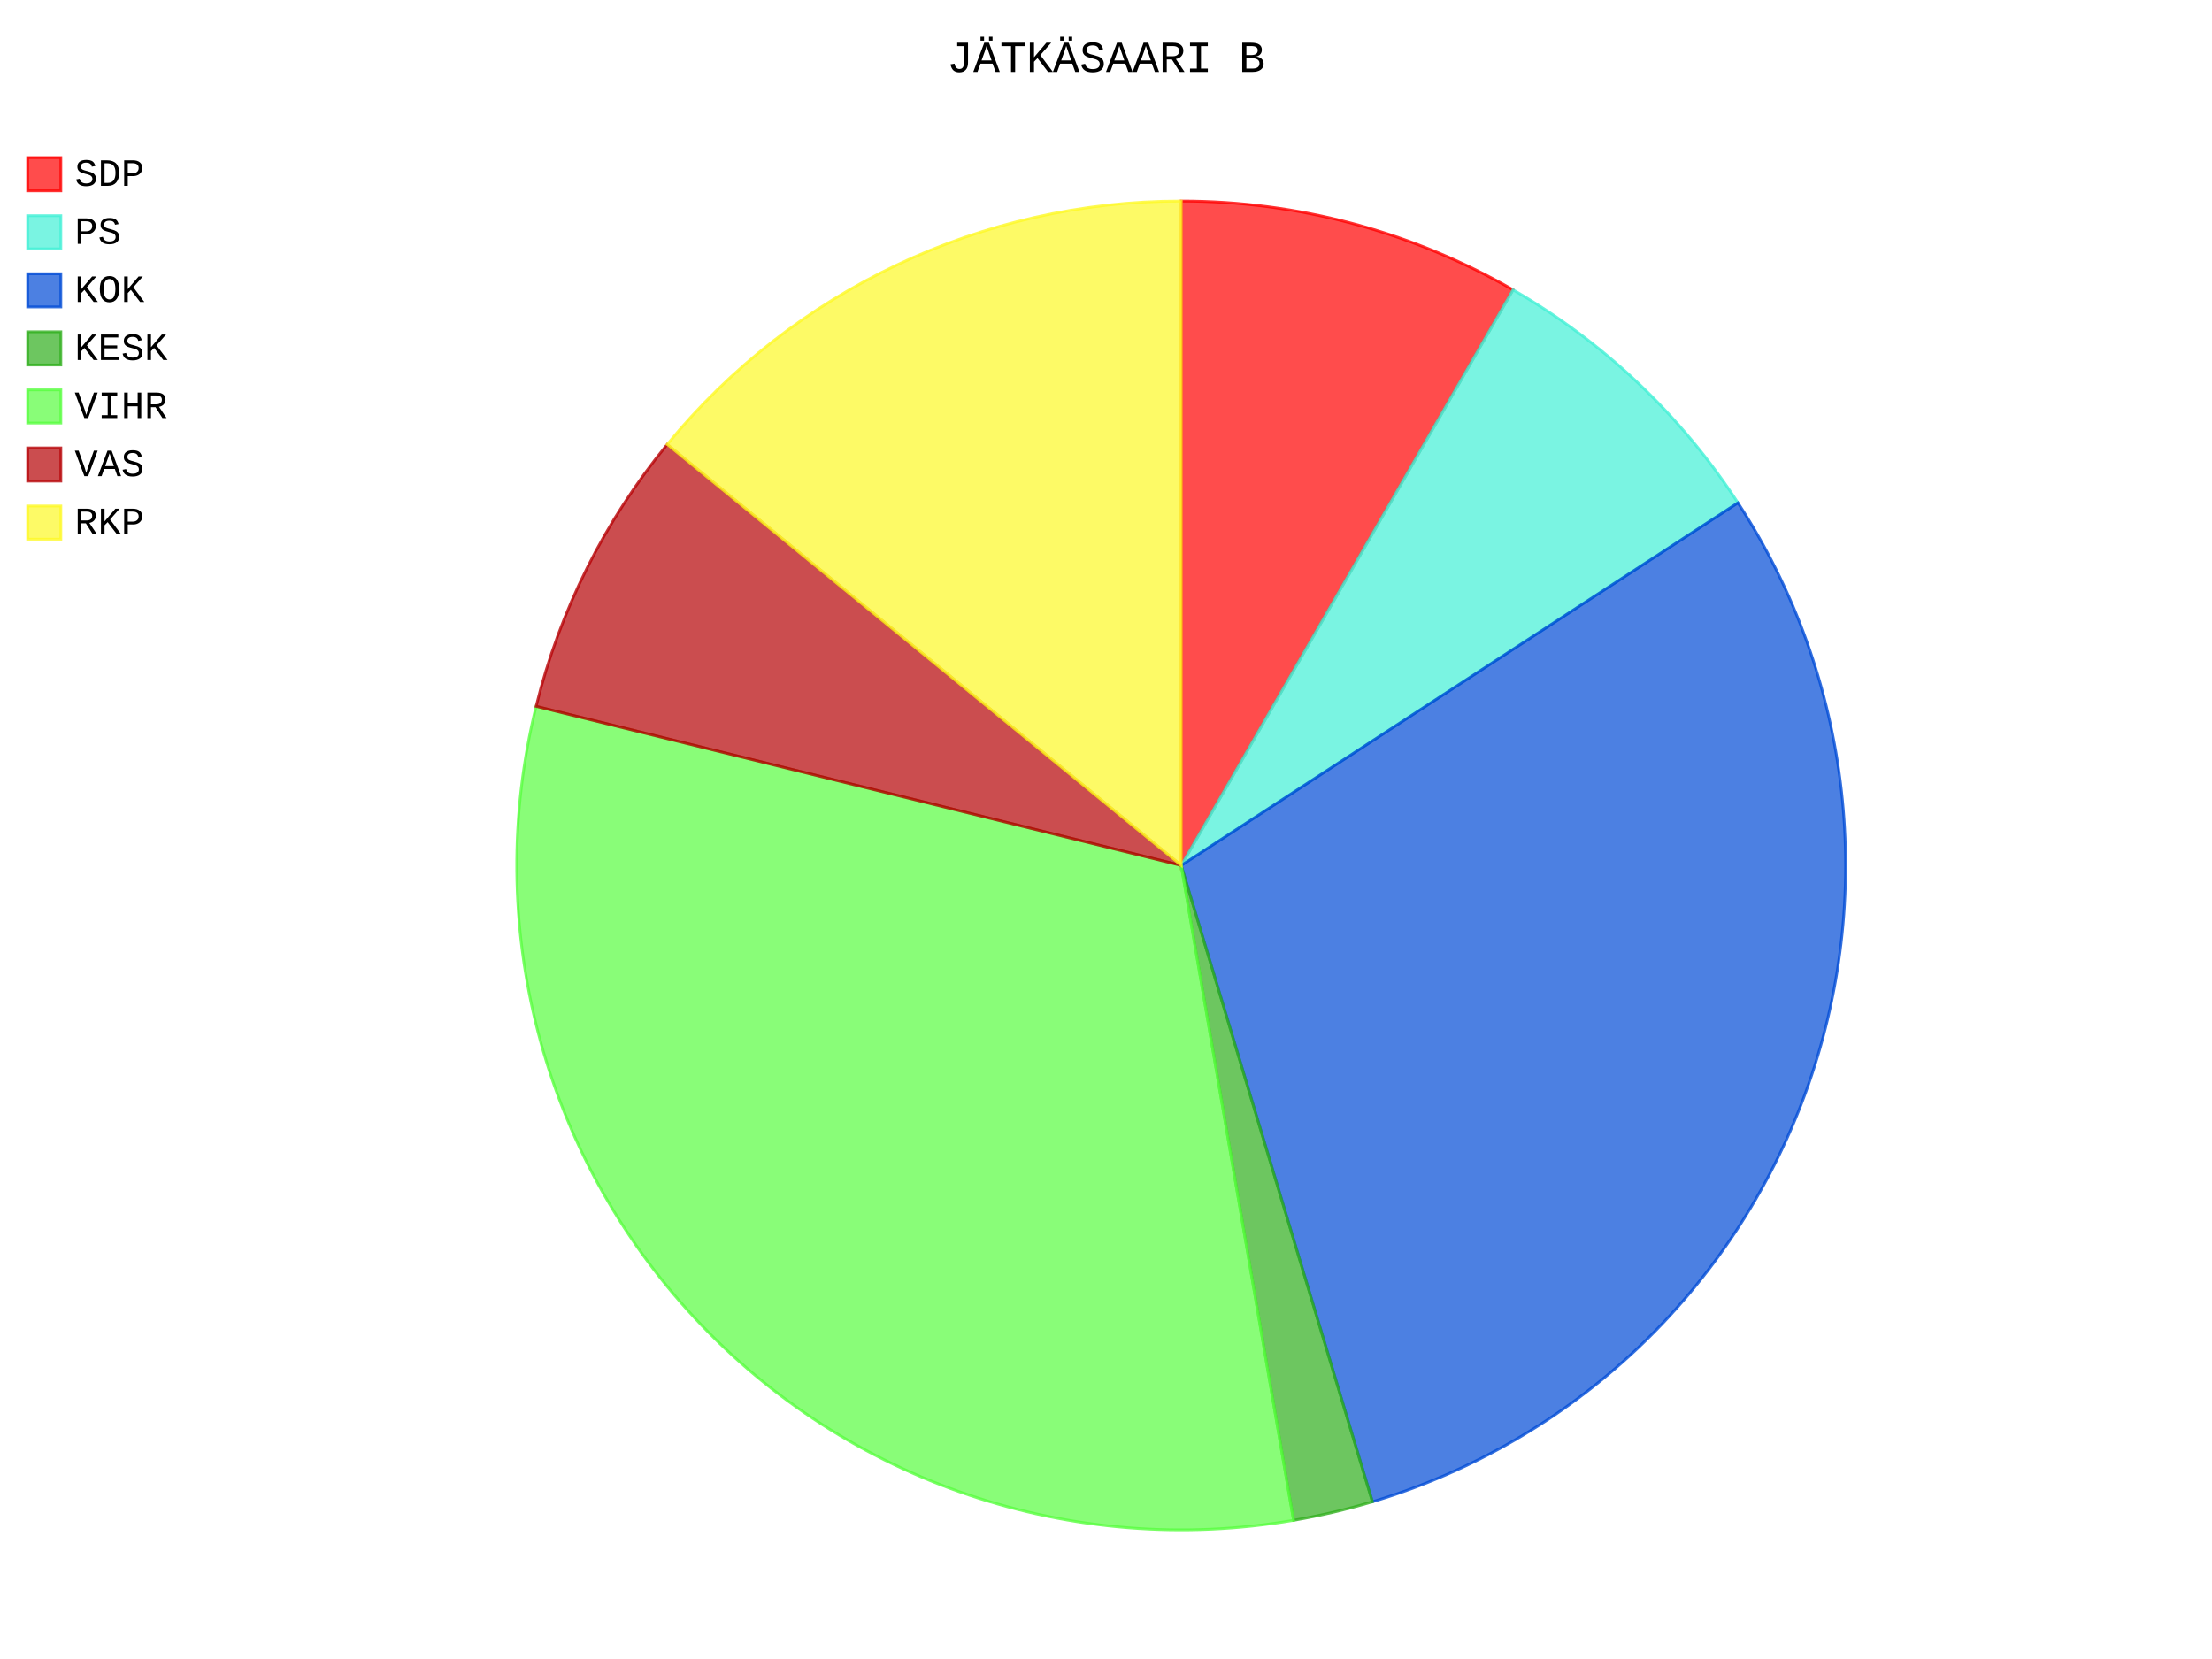
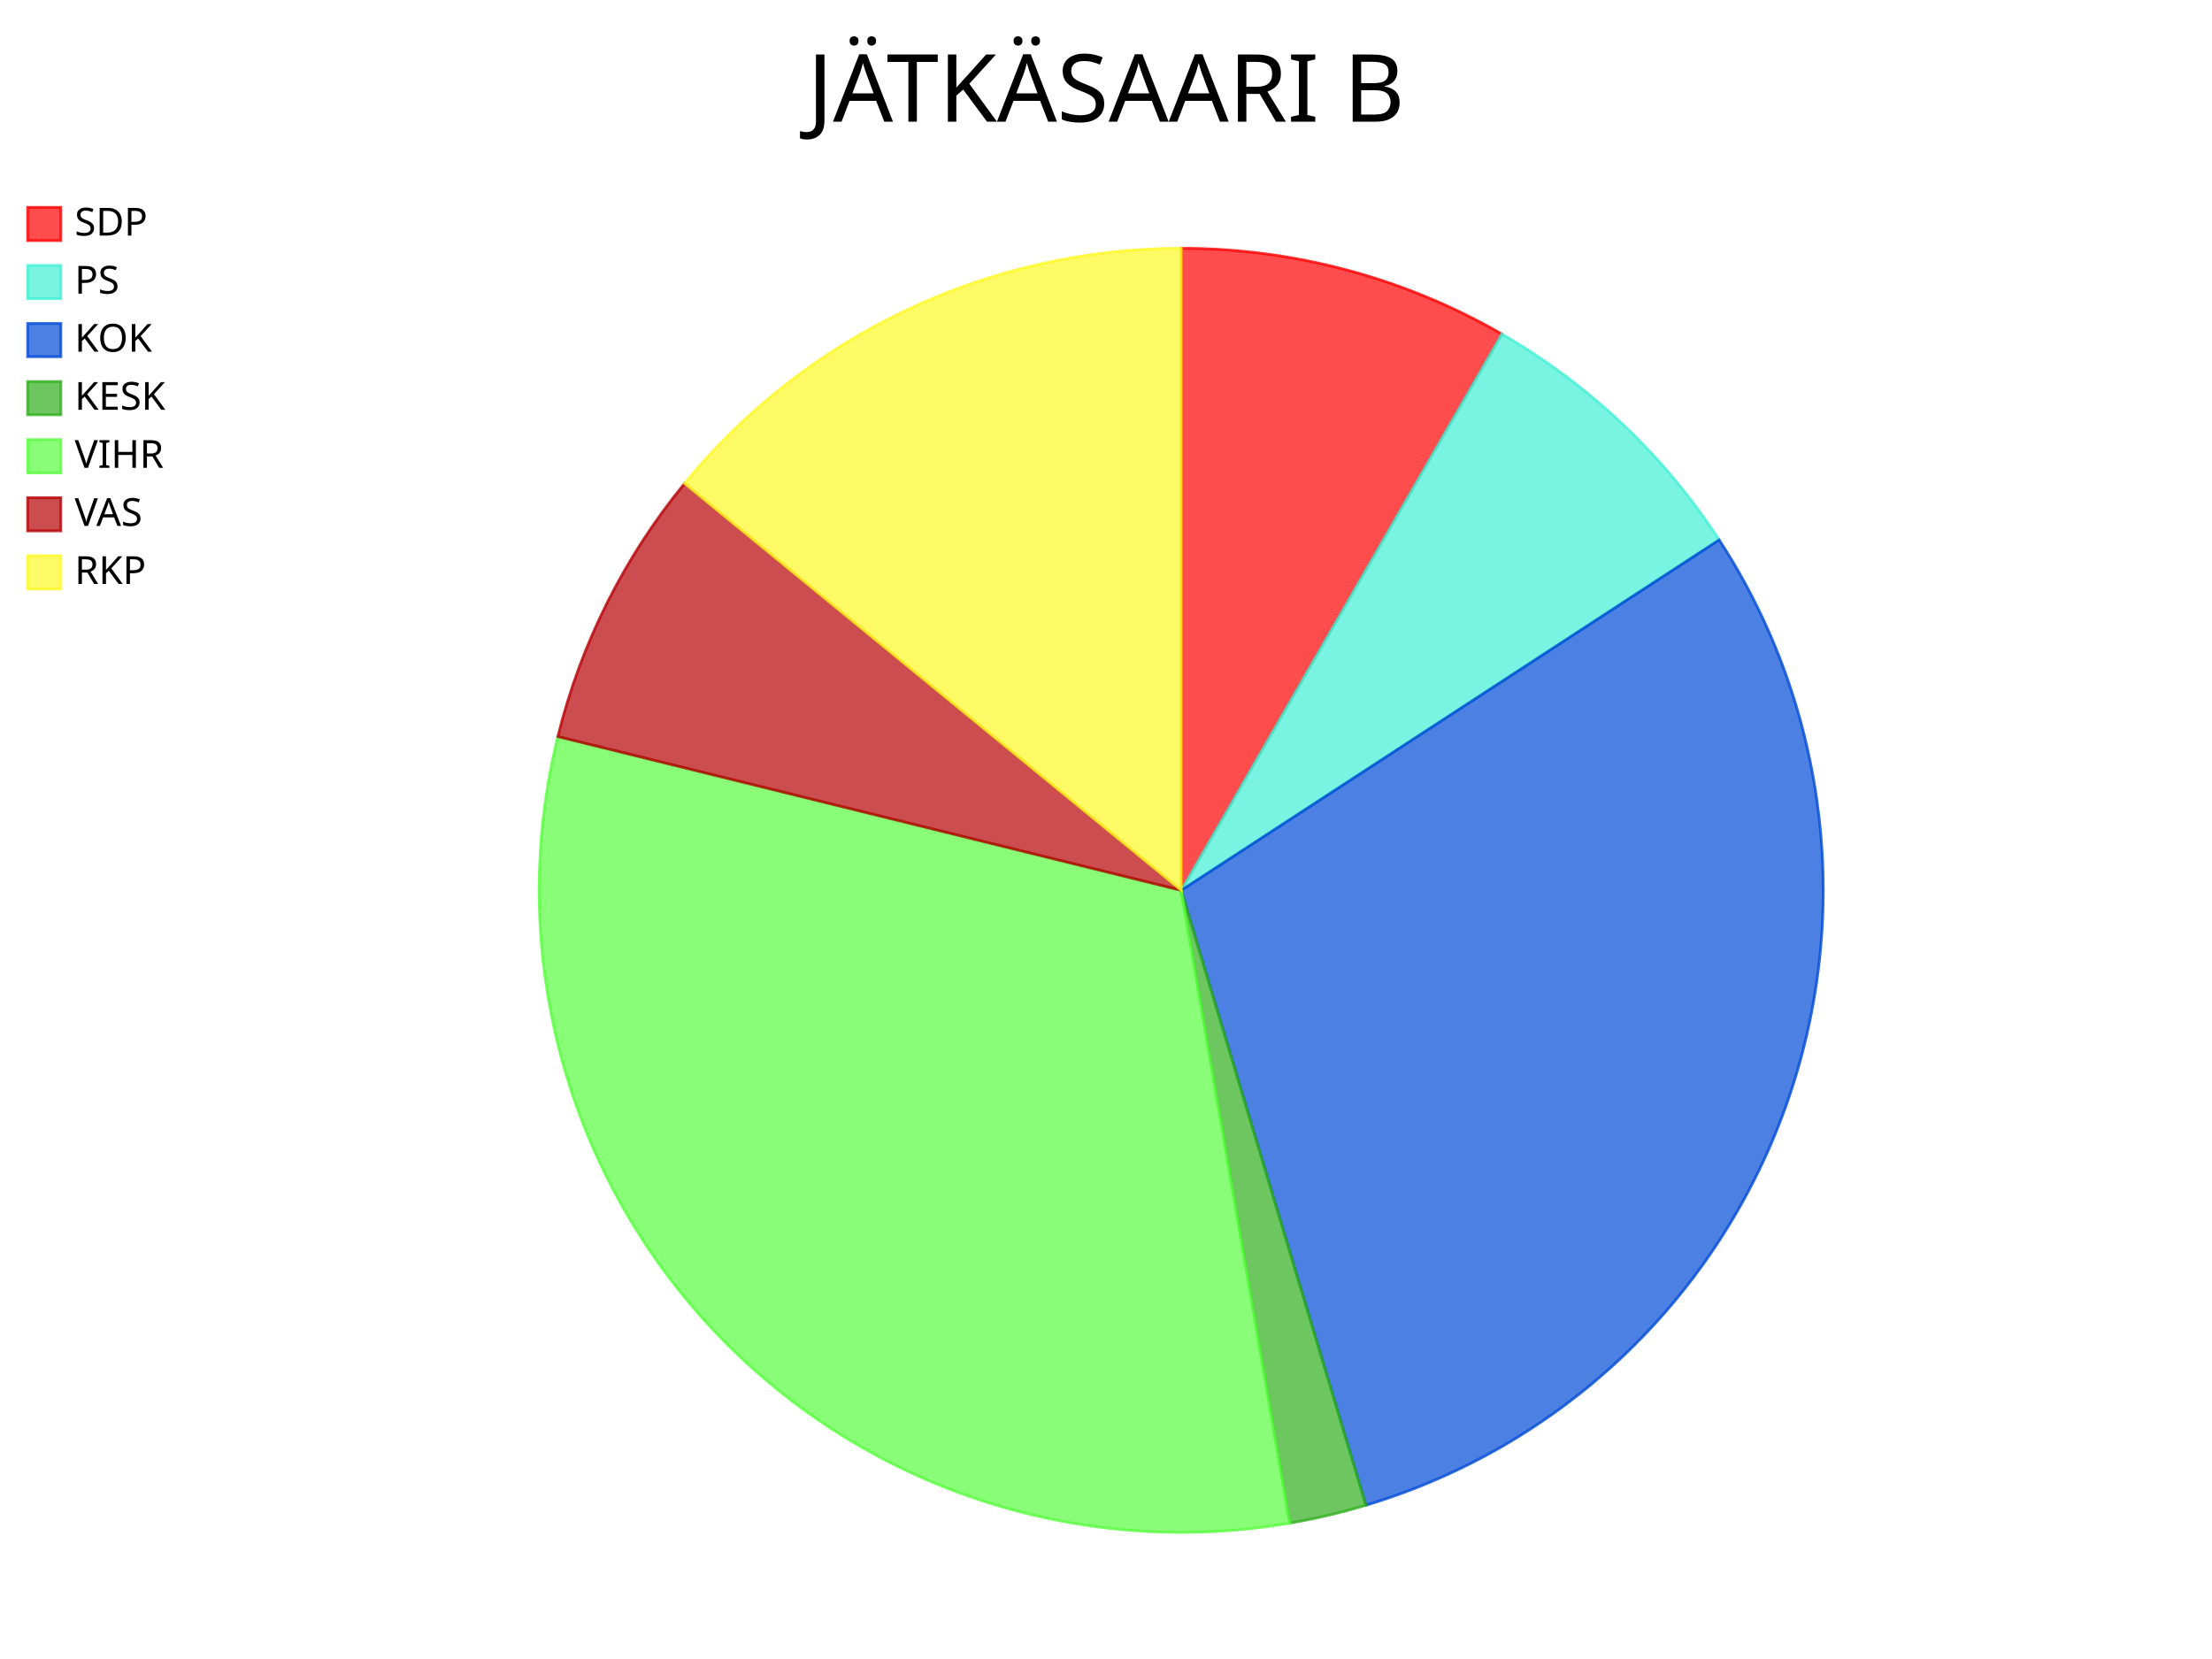
- <svg xmlns="http://www.w3.org/2000/svg" class="pygal-chart" id="chart-b3c569fd-09d5-4022-8f4c-1e2a2d16442d" viewBox="0 0 800 600">
+ <svg xmlns="http://www.w3.org/2000/svg" class="pygal-chart" id="chart-48c1712c-112f-4098-936d-9c67cf9cd140" viewBox="0 0 800 600">
  <defs>
-     <style type="text/css">#chart-b3c569fd-09d5-4022-8f4c-1e2a2d16442d{-webkit-user-select:none;-webkit-font-smoothing:antialiased;font-family:Consolas,"Liberation Mono",Menlo,Courier,monospace}#chart-b3c569fd-09d5-4022-8f4c-1e2a2d16442d .title{font-family:Consolas,"Liberation Mono",Menlo,Courier,monospace;font-size:16px}#chart-b3c569fd-09d5-4022-8f4c-1e2a2d16442d .legends .legend text{font-family:Consolas,"Liberation Mono",Menlo,Courier,monospace;font-size:14px}#chart-b3c569fd-09d5-4022-8f4c-1e2a2d16442d .axis text{font-family:Consolas,"Liberation Mono",Menlo,Courier,monospace;font-size:10px}#chart-b3c569fd-09d5-4022-8f4c-1e2a2d16442d .axis text.major{font-family:Consolas,"Liberation Mono",Menlo,Courier,monospace;font-size:10px}#chart-b3c569fd-09d5-4022-8f4c-1e2a2d16442d .text-overlay text.value{font-family:Consolas,"Liberation Mono",Menlo,Courier,monospace;font-size:16px}#chart-b3c569fd-09d5-4022-8f4c-1e2a2d16442d .text-overlay text.label{font-family:Consolas,"Liberation Mono",Menlo,Courier,monospace;font-size:10px}#chart-b3c569fd-09d5-4022-8f4c-1e2a2d16442d .tooltip{font-family:Consolas,"Liberation Mono",Menlo,Courier,monospace;font-size:14px}#chart-b3c569fd-09d5-4022-8f4c-1e2a2d16442d text.no_data{font-family:Consolas,"Liberation Mono",Menlo,Courier,monospace;font-size:64px}
- #chart-b3c569fd-09d5-4022-8f4c-1e2a2d16442d{background-color:#ffffff}#chart-b3c569fd-09d5-4022-8f4c-1e2a2d16442d path,#chart-b3c569fd-09d5-4022-8f4c-1e2a2d16442d line,#chart-b3c569fd-09d5-4022-8f4c-1e2a2d16442d rect,#chart-b3c569fd-09d5-4022-8f4c-1e2a2d16442d circle{-webkit-transition:300ms ease-in;-moz-transition:300ms ease-in;transition:300ms ease-in}#chart-b3c569fd-09d5-4022-8f4c-1e2a2d16442d .graph &gt; .background{fill:#ffffff}#chart-b3c569fd-09d5-4022-8f4c-1e2a2d16442d .plot &gt; .background{fill:#ffffff}#chart-b3c569fd-09d5-4022-8f4c-1e2a2d16442d .graph{fill:#000000}#chart-b3c569fd-09d5-4022-8f4c-1e2a2d16442d text.no_data{fill:#000000}#chart-b3c569fd-09d5-4022-8f4c-1e2a2d16442d .title{fill:#000000}#chart-b3c569fd-09d5-4022-8f4c-1e2a2d16442d .legends .legend text{fill:#000000}#chart-b3c569fd-09d5-4022-8f4c-1e2a2d16442d .legends .legend:hover text{fill:#000000}#chart-b3c569fd-09d5-4022-8f4c-1e2a2d16442d .axis .line{stroke:#000000}#chart-b3c569fd-09d5-4022-8f4c-1e2a2d16442d .axis .guide.line{stroke:#000000}#chart-b3c569fd-09d5-4022-8f4c-1e2a2d16442d .axis .major.line{stroke:#000000}#chart-b3c569fd-09d5-4022-8f4c-1e2a2d16442d .axis text.major{fill:#000000}#chart-b3c569fd-09d5-4022-8f4c-1e2a2d16442d .axis.y .guides:hover .guide.line,#chart-b3c569fd-09d5-4022-8f4c-1e2a2d16442d .line-graph .axis.x .guides:hover .guide.line,#chart-b3c569fd-09d5-4022-8f4c-1e2a2d16442d .stackedline-graph .axis.x .guides:hover .guide.line,#chart-b3c569fd-09d5-4022-8f4c-1e2a2d16442d .xy-graph .axis.x .guides:hover .guide.line{stroke:#000000}#chart-b3c569fd-09d5-4022-8f4c-1e2a2d16442d .axis .guides:hover text{fill:#000000}#chart-b3c569fd-09d5-4022-8f4c-1e2a2d16442d .reactive{fill-opacity:.7;stroke-opacity:.8}#chart-b3c569fd-09d5-4022-8f4c-1e2a2d16442d .ci{stroke:#000000}#chart-b3c569fd-09d5-4022-8f4c-1e2a2d16442d .reactive.active,#chart-b3c569fd-09d5-4022-8f4c-1e2a2d16442d .active .reactive{fill-opacity:.9;stroke-opacity:.9;stroke-width:4}#chart-b3c569fd-09d5-4022-8f4c-1e2a2d16442d .ci .reactive.active{stroke-width:1.5}#chart-b3c569fd-09d5-4022-8f4c-1e2a2d16442d .series text{fill:#000000}#chart-b3c569fd-09d5-4022-8f4c-1e2a2d16442d .tooltip rect{fill:#ffffff;stroke:#000000;-webkit-transition:opacity 300ms ease-in;-moz-transition:opacity 300ms ease-in;transition:opacity 300ms ease-in}#chart-b3c569fd-09d5-4022-8f4c-1e2a2d16442d .tooltip .label{fill:#000000}#chart-b3c569fd-09d5-4022-8f4c-1e2a2d16442d .tooltip .label{fill:#000000}#chart-b3c569fd-09d5-4022-8f4c-1e2a2d16442d .tooltip .legend{font-size:.8em;fill:#000000}#chart-b3c569fd-09d5-4022-8f4c-1e2a2d16442d .tooltip .x_label{font-size:.6em;fill:#000000}#chart-b3c569fd-09d5-4022-8f4c-1e2a2d16442d .tooltip .xlink{font-size:.5em;text-decoration:underline}#chart-b3c569fd-09d5-4022-8f4c-1e2a2d16442d .tooltip .value{font-size:1.5em}#chart-b3c569fd-09d5-4022-8f4c-1e2a2d16442d .bound{font-size:.5em}#chart-b3c569fd-09d5-4022-8f4c-1e2a2d16442d .max-value{font-size:.75em;fill:#000000}#chart-b3c569fd-09d5-4022-8f4c-1e2a2d16442d .map-element{fill:#ffffff;stroke:#000000 !important}#chart-b3c569fd-09d5-4022-8f4c-1e2a2d16442d .map-element .reactive{fill-opacity:inherit;stroke-opacity:inherit}#chart-b3c569fd-09d5-4022-8f4c-1e2a2d16442d .color-0,#chart-b3c569fd-09d5-4022-8f4c-1e2a2d16442d .color-0 a:visited{stroke:#ff0000;fill:#ff0000}#chart-b3c569fd-09d5-4022-8f4c-1e2a2d16442d .color-1,#chart-b3c569fd-09d5-4022-8f4c-1e2a2d16442d .color-1 a:visited{stroke:#42f0d6;fill:#42f0d6}#chart-b3c569fd-09d5-4022-8f4c-1e2a2d16442d .color-2,#chart-b3c569fd-09d5-4022-8f4c-1e2a2d16442d .color-2 a:visited{stroke:#004bd6;fill:#004bd6}#chart-b3c569fd-09d5-4022-8f4c-1e2a2d16442d .color-3,#chart-b3c569fd-09d5-4022-8f4c-1e2a2d16442d .color-3 a:visited{stroke:#30af1d;fill:#30af1d}#chart-b3c569fd-09d5-4022-8f4c-1e2a2d16442d .color-4,#chart-b3c569fd-09d5-4022-8f4c-1e2a2d16442d .color-4 a:visited{stroke:#58fd3f;fill:#58fd3f}#chart-b3c569fd-09d5-4022-8f4c-1e2a2d16442d .color-5,#chart-b3c569fd-09d5-4022-8f4c-1e2a2d16442d .color-5 a:visited{stroke:#b60205;fill:#b60205}#chart-b3c569fd-09d5-4022-8f4c-1e2a2d16442d .color-6,#chart-b3c569fd-09d5-4022-8f4c-1e2a2d16442d .color-6 a:visited{stroke:#fdf926;fill:#fdf926}#chart-b3c569fd-09d5-4022-8f4c-1e2a2d16442d .text-overlay .color-0 text{fill:black}#chart-b3c569fd-09d5-4022-8f4c-1e2a2d16442d .text-overlay .color-1 text{fill:black}#chart-b3c569fd-09d5-4022-8f4c-1e2a2d16442d .text-overlay .color-2 text{fill:black}#chart-b3c569fd-09d5-4022-8f4c-1e2a2d16442d .text-overlay .color-3 text{fill:black}#chart-b3c569fd-09d5-4022-8f4c-1e2a2d16442d .text-overlay .color-4 text{fill:black}#chart-b3c569fd-09d5-4022-8f4c-1e2a2d16442d .text-overlay .color-5 text{fill:black}#chart-b3c569fd-09d5-4022-8f4c-1e2a2d16442d .text-overlay .color-6 text{fill:black}
- #chart-b3c569fd-09d5-4022-8f4c-1e2a2d16442d text.no_data{text-anchor:middle}#chart-b3c569fd-09d5-4022-8f4c-1e2a2d16442d .guide.line{fill:none}#chart-b3c569fd-09d5-4022-8f4c-1e2a2d16442d .centered{text-anchor:middle}#chart-b3c569fd-09d5-4022-8f4c-1e2a2d16442d .title{text-anchor:middle}#chart-b3c569fd-09d5-4022-8f4c-1e2a2d16442d .legends .legend text{fill-opacity:1}#chart-b3c569fd-09d5-4022-8f4c-1e2a2d16442d .axis.x text{text-anchor:middle}#chart-b3c569fd-09d5-4022-8f4c-1e2a2d16442d .axis.x:not(.web) text[transform]{text-anchor:start}#chart-b3c569fd-09d5-4022-8f4c-1e2a2d16442d .axis.x:not(.web) text[transform].backwards{text-anchor:end}#chart-b3c569fd-09d5-4022-8f4c-1e2a2d16442d .axis.y text{text-anchor:end}#chart-b3c569fd-09d5-4022-8f4c-1e2a2d16442d .axis.y text[transform].backwards{text-anchor:start}#chart-b3c569fd-09d5-4022-8f4c-1e2a2d16442d .axis.y2 text{text-anchor:start}#chart-b3c569fd-09d5-4022-8f4c-1e2a2d16442d .axis.y2 text[transform].backwards{text-anchor:end}#chart-b3c569fd-09d5-4022-8f4c-1e2a2d16442d .axis .guide.line{stroke-dasharray:4,4}#chart-b3c569fd-09d5-4022-8f4c-1e2a2d16442d .axis .major.guide.line{stroke-dasharray:6,6}#chart-b3c569fd-09d5-4022-8f4c-1e2a2d16442d .horizontal .axis.y .guide.line,#chart-b3c569fd-09d5-4022-8f4c-1e2a2d16442d .horizontal .axis.y2 .guide.line,#chart-b3c569fd-09d5-4022-8f4c-1e2a2d16442d .vertical .axis.x .guide.line{opacity:0}#chart-b3c569fd-09d5-4022-8f4c-1e2a2d16442d .horizontal .axis.always_show .guide.line,#chart-b3c569fd-09d5-4022-8f4c-1e2a2d16442d .vertical .axis.always_show .guide.line{opacity:1 !important}#chart-b3c569fd-09d5-4022-8f4c-1e2a2d16442d .axis.y .guides:hover .guide.line,#chart-b3c569fd-09d5-4022-8f4c-1e2a2d16442d .axis.y2 .guides:hover .guide.line,#chart-b3c569fd-09d5-4022-8f4c-1e2a2d16442d .axis.x .guides:hover .guide.line{opacity:1}#chart-b3c569fd-09d5-4022-8f4c-1e2a2d16442d .axis .guides:hover text{opacity:1}#chart-b3c569fd-09d5-4022-8f4c-1e2a2d16442d .nofill{fill:none}#chart-b3c569fd-09d5-4022-8f4c-1e2a2d16442d .subtle-fill{fill-opacity:.2}#chart-b3c569fd-09d5-4022-8f4c-1e2a2d16442d .dot{stroke-width:1px;fill-opacity:1}#chart-b3c569fd-09d5-4022-8f4c-1e2a2d16442d .dot.active{stroke-width:5px}#chart-b3c569fd-09d5-4022-8f4c-1e2a2d16442d .dot.negative{fill:transparent}#chart-b3c569fd-09d5-4022-8f4c-1e2a2d16442d text,#chart-b3c569fd-09d5-4022-8f4c-1e2a2d16442d tspan{stroke:none !important}#chart-b3c569fd-09d5-4022-8f4c-1e2a2d16442d .series text.active{opacity:1}#chart-b3c569fd-09d5-4022-8f4c-1e2a2d16442d .tooltip rect{fill-opacity:.95;stroke-width:.5}#chart-b3c569fd-09d5-4022-8f4c-1e2a2d16442d .tooltip text{fill-opacity:1}#chart-b3c569fd-09d5-4022-8f4c-1e2a2d16442d .showable{visibility:hidden}#chart-b3c569fd-09d5-4022-8f4c-1e2a2d16442d .showable.shown{visibility:visible}#chart-b3c569fd-09d5-4022-8f4c-1e2a2d16442d .gauge-background{fill:rgba(229,229,229,1);stroke:none}#chart-b3c569fd-09d5-4022-8f4c-1e2a2d16442d .bg-lines{stroke:#ffffff;stroke-width:2px}</style>
+     <style type="text/css">#chart-48c1712c-112f-4098-936d-9c67cf9cd140{-webkit-user-select:none;-webkit-font-smoothing:antialiased;font-family:Poppins}#chart-48c1712c-112f-4098-936d-9c67cf9cd140 .title{font-family:Poppins;font-size:34px}#chart-48c1712c-112f-4098-936d-9c67cf9cd140 .legends .legend text{font-family:Poppins;font-size:14px}#chart-48c1712c-112f-4098-936d-9c67cf9cd140 .axis text{font-family:Poppins;font-size:10px}#chart-48c1712c-112f-4098-936d-9c67cf9cd140 .axis text.major{font-family:Poppins;font-size:10px}#chart-48c1712c-112f-4098-936d-9c67cf9cd140 .text-overlay text.value{font-family:Poppins;font-size:16px}#chart-48c1712c-112f-4098-936d-9c67cf9cd140 .text-overlay text.label{font-family:Poppins;font-size:10px}#chart-48c1712c-112f-4098-936d-9c67cf9cd140 .tooltip{font-family:Poppins;font-size:14px}#chart-48c1712c-112f-4098-936d-9c67cf9cd140 text.no_data{font-family:Poppins;font-size:64px}
+ #chart-48c1712c-112f-4098-936d-9c67cf9cd140{background-color:#ffffff}#chart-48c1712c-112f-4098-936d-9c67cf9cd140 path,#chart-48c1712c-112f-4098-936d-9c67cf9cd140 line,#chart-48c1712c-112f-4098-936d-9c67cf9cd140 rect,#chart-48c1712c-112f-4098-936d-9c67cf9cd140 circle{-webkit-transition:300ms ease-in;-moz-transition:300ms ease-in;transition:300ms ease-in}#chart-48c1712c-112f-4098-936d-9c67cf9cd140 .graph &gt; .background{fill:#ffffff}#chart-48c1712c-112f-4098-936d-9c67cf9cd140 .plot &gt; .background{fill:#ffffff}#chart-48c1712c-112f-4098-936d-9c67cf9cd140 .graph{fill:#000000}#chart-48c1712c-112f-4098-936d-9c67cf9cd140 text.no_data{fill:#000000}#chart-48c1712c-112f-4098-936d-9c67cf9cd140 .title{fill:#000000}#chart-48c1712c-112f-4098-936d-9c67cf9cd140 .legends .legend text{fill:#000000}#chart-48c1712c-112f-4098-936d-9c67cf9cd140 .legends .legend:hover text{fill:#000000}#chart-48c1712c-112f-4098-936d-9c67cf9cd140 .axis .line{stroke:#000000}#chart-48c1712c-112f-4098-936d-9c67cf9cd140 .axis .guide.line{stroke:#000000}#chart-48c1712c-112f-4098-936d-9c67cf9cd140 .axis .major.line{stroke:#000000}#chart-48c1712c-112f-4098-936d-9c67cf9cd140 .axis text.major{fill:#000000}#chart-48c1712c-112f-4098-936d-9c67cf9cd140 .axis.y .guides:hover .guide.line,#chart-48c1712c-112f-4098-936d-9c67cf9cd140 .line-graph .axis.x .guides:hover .guide.line,#chart-48c1712c-112f-4098-936d-9c67cf9cd140 .stackedline-graph .axis.x .guides:hover .guide.line,#chart-48c1712c-112f-4098-936d-9c67cf9cd140 .xy-graph .axis.x .guides:hover .guide.line{stroke:#000000}#chart-48c1712c-112f-4098-936d-9c67cf9cd140 .axis .guides:hover text{fill:#000000}#chart-48c1712c-112f-4098-936d-9c67cf9cd140 .reactive{fill-opacity:.7;stroke-opacity:.8}#chart-48c1712c-112f-4098-936d-9c67cf9cd140 .ci{stroke:#000000}#chart-48c1712c-112f-4098-936d-9c67cf9cd140 .reactive.active,#chart-48c1712c-112f-4098-936d-9c67cf9cd140 .active .reactive{fill-opacity:.9;stroke-opacity:.9;stroke-width:4}#chart-48c1712c-112f-4098-936d-9c67cf9cd140 .ci .reactive.active{stroke-width:1.5}#chart-48c1712c-112f-4098-936d-9c67cf9cd140 .series text{fill:#000000}#chart-48c1712c-112f-4098-936d-9c67cf9cd140 .tooltip rect{fill:#ffffff;stroke:#000000;-webkit-transition:opacity 300ms ease-in;-moz-transition:opacity 300ms ease-in;transition:opacity 300ms ease-in}#chart-48c1712c-112f-4098-936d-9c67cf9cd140 .tooltip .label{fill:#000000}#chart-48c1712c-112f-4098-936d-9c67cf9cd140 .tooltip .label{fill:#000000}#chart-48c1712c-112f-4098-936d-9c67cf9cd140 .tooltip .legend{font-size:.8em;fill:#000000}#chart-48c1712c-112f-4098-936d-9c67cf9cd140 .tooltip .x_label{font-size:.6em;fill:#000000}#chart-48c1712c-112f-4098-936d-9c67cf9cd140 .tooltip .xlink{font-size:.5em;text-decoration:underline}#chart-48c1712c-112f-4098-936d-9c67cf9cd140 .tooltip .value{font-size:1.5em}#chart-48c1712c-112f-4098-936d-9c67cf9cd140 .bound{font-size:.5em}#chart-48c1712c-112f-4098-936d-9c67cf9cd140 .max-value{font-size:.75em;fill:#000000}#chart-48c1712c-112f-4098-936d-9c67cf9cd140 .map-element{fill:#ffffff;stroke:#000000 !important}#chart-48c1712c-112f-4098-936d-9c67cf9cd140 .map-element .reactive{fill-opacity:inherit;stroke-opacity:inherit}#chart-48c1712c-112f-4098-936d-9c67cf9cd140 .color-0,#chart-48c1712c-112f-4098-936d-9c67cf9cd140 .color-0 a:visited{stroke:#ff0000;fill:#ff0000}#chart-48c1712c-112f-4098-936d-9c67cf9cd140 .color-1,#chart-48c1712c-112f-4098-936d-9c67cf9cd140 .color-1 a:visited{stroke:#42f0d6;fill:#42f0d6}#chart-48c1712c-112f-4098-936d-9c67cf9cd140 .color-2,#chart-48c1712c-112f-4098-936d-9c67cf9cd140 .color-2 a:visited{stroke:#004bd6;fill:#004bd6}#chart-48c1712c-112f-4098-936d-9c67cf9cd140 .color-3,#chart-48c1712c-112f-4098-936d-9c67cf9cd140 .color-3 a:visited{stroke:#30af1d;fill:#30af1d}#chart-48c1712c-112f-4098-936d-9c67cf9cd140 .color-4,#chart-48c1712c-112f-4098-936d-9c67cf9cd140 .color-4 a:visited{stroke:#58fd3f;fill:#58fd3f}#chart-48c1712c-112f-4098-936d-9c67cf9cd140 .color-5,#chart-48c1712c-112f-4098-936d-9c67cf9cd140 .color-5 a:visited{stroke:#b60205;fill:#b60205}#chart-48c1712c-112f-4098-936d-9c67cf9cd140 .color-6,#chart-48c1712c-112f-4098-936d-9c67cf9cd140 .color-6 a:visited{stroke:#fdf926;fill:#fdf926}#chart-48c1712c-112f-4098-936d-9c67cf9cd140 .text-overlay .color-0 text{fill:black}#chart-48c1712c-112f-4098-936d-9c67cf9cd140 .text-overlay .color-1 text{fill:black}#chart-48c1712c-112f-4098-936d-9c67cf9cd140 .text-overlay .color-2 text{fill:black}#chart-48c1712c-112f-4098-936d-9c67cf9cd140 .text-overlay .color-3 text{fill:black}#chart-48c1712c-112f-4098-936d-9c67cf9cd140 .text-overlay .color-4 text{fill:black}#chart-48c1712c-112f-4098-936d-9c67cf9cd140 .text-overlay .color-5 text{fill:black}#chart-48c1712c-112f-4098-936d-9c67cf9cd140 .text-overlay .color-6 text{fill:black}
+ #chart-48c1712c-112f-4098-936d-9c67cf9cd140 text.no_data{text-anchor:middle}#chart-48c1712c-112f-4098-936d-9c67cf9cd140 .guide.line{fill:none}#chart-48c1712c-112f-4098-936d-9c67cf9cd140 .centered{text-anchor:middle}#chart-48c1712c-112f-4098-936d-9c67cf9cd140 .title{text-anchor:middle}#chart-48c1712c-112f-4098-936d-9c67cf9cd140 .legends .legend text{fill-opacity:1}#chart-48c1712c-112f-4098-936d-9c67cf9cd140 .axis.x text{text-anchor:middle}#chart-48c1712c-112f-4098-936d-9c67cf9cd140 .axis.x:not(.web) text[transform]{text-anchor:start}#chart-48c1712c-112f-4098-936d-9c67cf9cd140 .axis.x:not(.web) text[transform].backwards{text-anchor:end}#chart-48c1712c-112f-4098-936d-9c67cf9cd140 .axis.y text{text-anchor:end}#chart-48c1712c-112f-4098-936d-9c67cf9cd140 .axis.y text[transform].backwards{text-anchor:start}#chart-48c1712c-112f-4098-936d-9c67cf9cd140 .axis.y2 text{text-anchor:start}#chart-48c1712c-112f-4098-936d-9c67cf9cd140 .axis.y2 text[transform].backwards{text-anchor:end}#chart-48c1712c-112f-4098-936d-9c67cf9cd140 .axis .guide.line{stroke-dasharray:4,4}#chart-48c1712c-112f-4098-936d-9c67cf9cd140 .axis .major.guide.line{stroke-dasharray:6,6}#chart-48c1712c-112f-4098-936d-9c67cf9cd140 .horizontal .axis.y .guide.line,#chart-48c1712c-112f-4098-936d-9c67cf9cd140 .horizontal .axis.y2 .guide.line,#chart-48c1712c-112f-4098-936d-9c67cf9cd140 .vertical .axis.x .guide.line{opacity:0}#chart-48c1712c-112f-4098-936d-9c67cf9cd140 .horizontal .axis.always_show .guide.line,#chart-48c1712c-112f-4098-936d-9c67cf9cd140 .vertical .axis.always_show .guide.line{opacity:1 !important}#chart-48c1712c-112f-4098-936d-9c67cf9cd140 .axis.y .guides:hover .guide.line,#chart-48c1712c-112f-4098-936d-9c67cf9cd140 .axis.y2 .guides:hover .guide.line,#chart-48c1712c-112f-4098-936d-9c67cf9cd140 .axis.x .guides:hover .guide.line{opacity:1}#chart-48c1712c-112f-4098-936d-9c67cf9cd140 .axis .guides:hover text{opacity:1}#chart-48c1712c-112f-4098-936d-9c67cf9cd140 .nofill{fill:none}#chart-48c1712c-112f-4098-936d-9c67cf9cd140 .subtle-fill{fill-opacity:.2}#chart-48c1712c-112f-4098-936d-9c67cf9cd140 .dot{stroke-width:1px;fill-opacity:1}#chart-48c1712c-112f-4098-936d-9c67cf9cd140 .dot.active{stroke-width:5px}#chart-48c1712c-112f-4098-936d-9c67cf9cd140 .dot.negative{fill:transparent}#chart-48c1712c-112f-4098-936d-9c67cf9cd140 text,#chart-48c1712c-112f-4098-936d-9c67cf9cd140 tspan{stroke:none !important}#chart-48c1712c-112f-4098-936d-9c67cf9cd140 .series text.active{opacity:1}#chart-48c1712c-112f-4098-936d-9c67cf9cd140 .tooltip rect{fill-opacity:.95;stroke-width:.5}#chart-48c1712c-112f-4098-936d-9c67cf9cd140 .tooltip text{fill-opacity:1}#chart-48c1712c-112f-4098-936d-9c67cf9cd140 .showable{visibility:hidden}#chart-48c1712c-112f-4098-936d-9c67cf9cd140 .showable.shown{visibility:visible}#chart-48c1712c-112f-4098-936d-9c67cf9cd140 .gauge-background{fill:rgba(229,229,229,1);stroke:none}#chart-48c1712c-112f-4098-936d-9c67cf9cd140 .bg-lines{stroke:#ffffff;stroke-width:2px}</style>
  </defs>
  <g class="graph pie-graph vertical">
    <rect class="background" height="600" width="800" x="0" y="0" />
-     <g class="plot" transform="translate(75, 46)">
-       <rect class="background" height="534" width="704.4" x="0" y="0" />
+     <g class="plot" transform="translate(75, 64)">
+       <rect class="background" height="516" width="704.4" x="0" y="0" />
      <g class="series serie-0 color-0">
        <g class="slices">
          <g class="slice">
-             <path class="slice reactive tooltip-trigger" d="M352.2 26.7 A240.3 240.3 0 0 1 472.199 58.807 L352.2 267 A0 0 0 0 0 352.2 267 z" />
+             <path class="slice reactive tooltip-trigger" d="M352.2 25.8 A232.2 232.2 0 0 1 468.154 56.825 L352.2 258 A0 0 0 0 0 352.2 258 z" />
          </g>
        </g>
      </g>
      <g class="series serie-1 color-1">
        <g class="slices">
          <g class="slice">
-             <path class="slice reactive tooltip-trigger" d="M472.199 58.807 A240.3 240.3 0 0 1 553.552 135.845 L352.2 267 A0 0 0 0 0 352.2 267 z" />
+             <path class="slice reactive tooltip-trigger" d="M468.154 56.825 A232.2 232.2 0 0 1 546.765 131.266 L352.2 258 A0 0 0 0 0 352.2 258 z" />
          </g>
        </g>
      </g>
      <g class="series serie-2 color-2">
        <g class="slices">
          <g class="slice">
-             <path class="slice reactive tooltip-trigger" d="M553.552 135.845 A240.3 240.3 0 0 1 421.36 497.132 L352.2 267 A0 0 0 0 0 352.2 267 z" />
+             <path class="slice reactive tooltip-trigger" d="M546.765 131.266 A232.2 232.2 0 0 1 419.029 480.375 L352.2 258 A0 0 0 0 0 352.2 258 z" />
          </g>
        </g>
      </g>
      <g class="series serie-3 color-3">
        <g class="slices">
          <g class="slice">
-             <path class="slice reactive tooltip-trigger" d="M421.36 497.132 A240.3 240.3 0 0 1 392.839 503.839 L352.2 267 A0 0 0 0 0 352.2 267 z" />
+             <path class="slice reactive tooltip-trigger" d="M419.029 480.375 A232.2 232.2 0 0 1 391.469 486.855 L352.2 258 A0 0 0 0 0 352.2 258 z" />
          </g>
        </g>
      </g>
      <g class="series serie-4 color-4">
        <g class="slices">
          <g class="slice">
-             <path class="slice reactive tooltip-trigger" d="M392.839 503.839 A240.3 240.3 0 0 1 118.892 209.453 L352.2 267 A0 0 0 0 0 352.2 267 z" />
+             <path class="slice reactive tooltip-trigger" d="M391.469 486.855 A232.2 232.2 0 0 1 126.757 202.393 L352.2 258 A0 0 0 0 0 352.2 258 z" />
          </g>
        </g>
      </g>
      <g class="series serie-5 color-5">
        <g class="slices">
          <g class="slice">
-             <path class="slice reactive tooltip-trigger" d="M118.892 209.453 A240.3 240.3 0 0 1 166.3 114.732 L352.2 267 A0 0 0 0 0 352.2 267 z" />
+             <path class="slice reactive tooltip-trigger" d="M126.757 202.393 A232.2 232.2 0 0 1 172.567 110.865 L352.2 258 A0 0 0 0 0 352.2 258 z" />
          </g>
        </g>
      </g>
      <g class="series serie-6 color-6">
        <g class="slices">
          <g class="slice">
-             <path class="slice reactive tooltip-trigger" d="M166.3 114.732 A240.3 240.3 0 0 1 352.2 26.7 L352.2 267 A0 0 0 0 0 352.2 267 z" />
+             <path class="slice reactive tooltip-trigger" d="M172.567 110.865 A232.2 232.2 0 0 1 352.2 25.8 L352.2 258 A0 0 0 0 0 352.2 258 z" />
          </g>
        </g>
      </g>
    </g>
    <g class="titles">
-       <text class="title plot_title" x="400.0" y="26">JÄTKÄSAARI B</text>
+       <text class="title plot_title" x="400.0" y="44">JÄTKÄSAARI B</text>
    </g>
-     <g class="plot overlay" transform="translate(75, 46)">
+     <g class="plot overlay" transform="translate(75, 64)">
      <g class="series serie-0 color-0" />
      <g class="series serie-1 color-1" />
      <g class="series serie-2 color-2" />
      <g class="series serie-3 color-3" />
      <g class="series serie-4 color-4" />
      <g class="series serie-5 color-5" />
      <g class="series serie-6 color-6" />
    </g>
-     <g class="plot text-overlay" transform="translate(75, 46)">
+     <g class="plot text-overlay" transform="translate(75, 64)">
      <g class="series serie-0 color-0" />
      <g class="series serie-1 color-1" />
      <g class="series serie-2 color-2" />
      <g class="series serie-3 color-3" />
      <g class="series serie-4 color-4" />
      <g class="series serie-5 color-5" />
      <g class="series serie-6 color-6" />
    </g>
-     <g class="plot tooltip-overlay" transform="translate(75, 46)">
+     <g class="plot tooltip-overlay" transform="translate(75, 64)">
      <g class="tooltip" style="opacity: 0" transform="translate(0 0)">
        <rect class="tooltip-box" height="0" rx="0" ry="0" width="0" />
        <g class="text" />
      </g>
    </g>
-     <g class="legends" transform="translate(10, 56)">
+     <g class="legends" transform="translate(10, 74)">
      <g class="legend reactive activate-serie" id="activate-serie-0">
        <rect class="color-0 reactive" height="12" width="12" x="0.0" y="1.0" />
        <text x="17.0" y="11.2">SDP</text>
      </g>
      <g class="legend reactive activate-serie" id="activate-serie-1">
        <rect class="color-1 reactive" height="12" width="12" x="0.0" y="22.0" />
        <text x="17.0" y="32.2">PS</text>
      </g>
      <g class="legend reactive activate-serie" id="activate-serie-2">
        <rect class="color-2 reactive" height="12" width="12" x="0.0" y="43.0" />
        <text x="17.0" y="53.2">KOK</text>
      </g>
      <g class="legend reactive activate-serie" id="activate-serie-3">
        <rect class="color-3 reactive" height="12" width="12" x="0.0" y="64.0" />
        <text x="17.0" y="74.2">KESK</text>
      </g>
      <g class="legend reactive activate-serie" id="activate-serie-4">
        <rect class="color-4 reactive" height="12" width="12" x="0.0" y="85.0" />
        <text x="17.0" y="95.2">VIHR</text>
      </g>
      <g class="legend reactive activate-serie" id="activate-serie-5">
        <rect class="color-5 reactive" height="12" width="12" x="0.0" y="106.0" />
        <text x="17.0" y="116.2">VAS</text>
      </g>
      <g class="legend reactive activate-serie" id="activate-serie-6">
        <rect class="color-6 reactive" height="12" width="12" x="0.0" y="127.0" />
        <text x="17.0" y="137.2">RKP</text>
      </g>
    </g>
-     <g class="legends" transform="translate(790, 56)" />
+     <g class="legends" transform="translate(790, 74)" />
  </g>
</svg>
